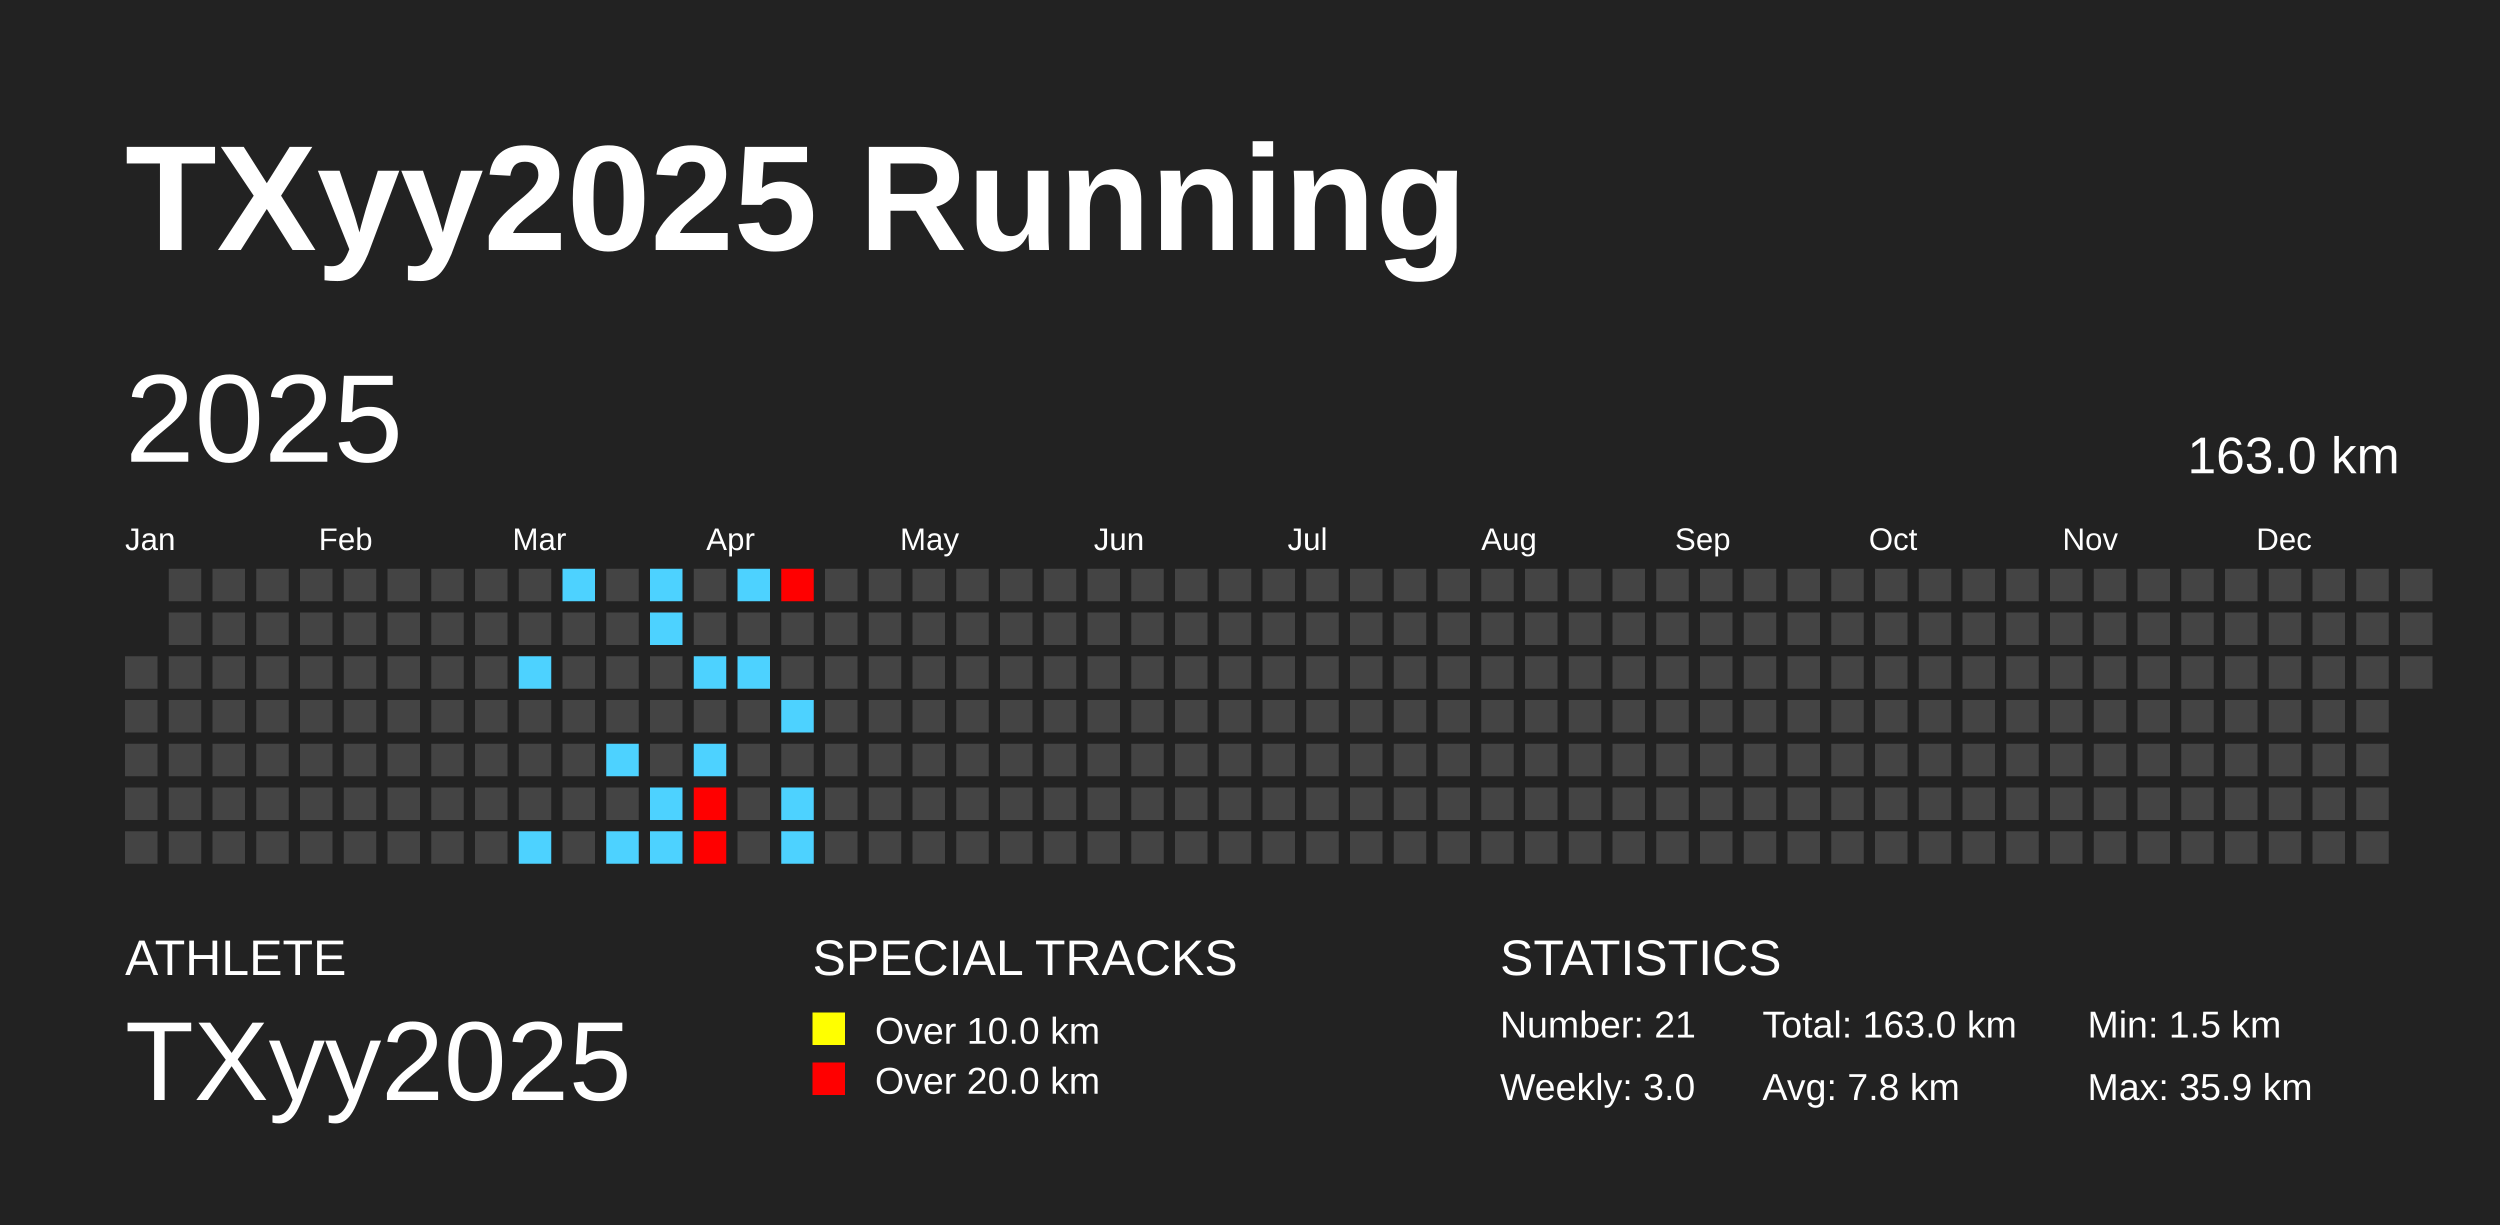
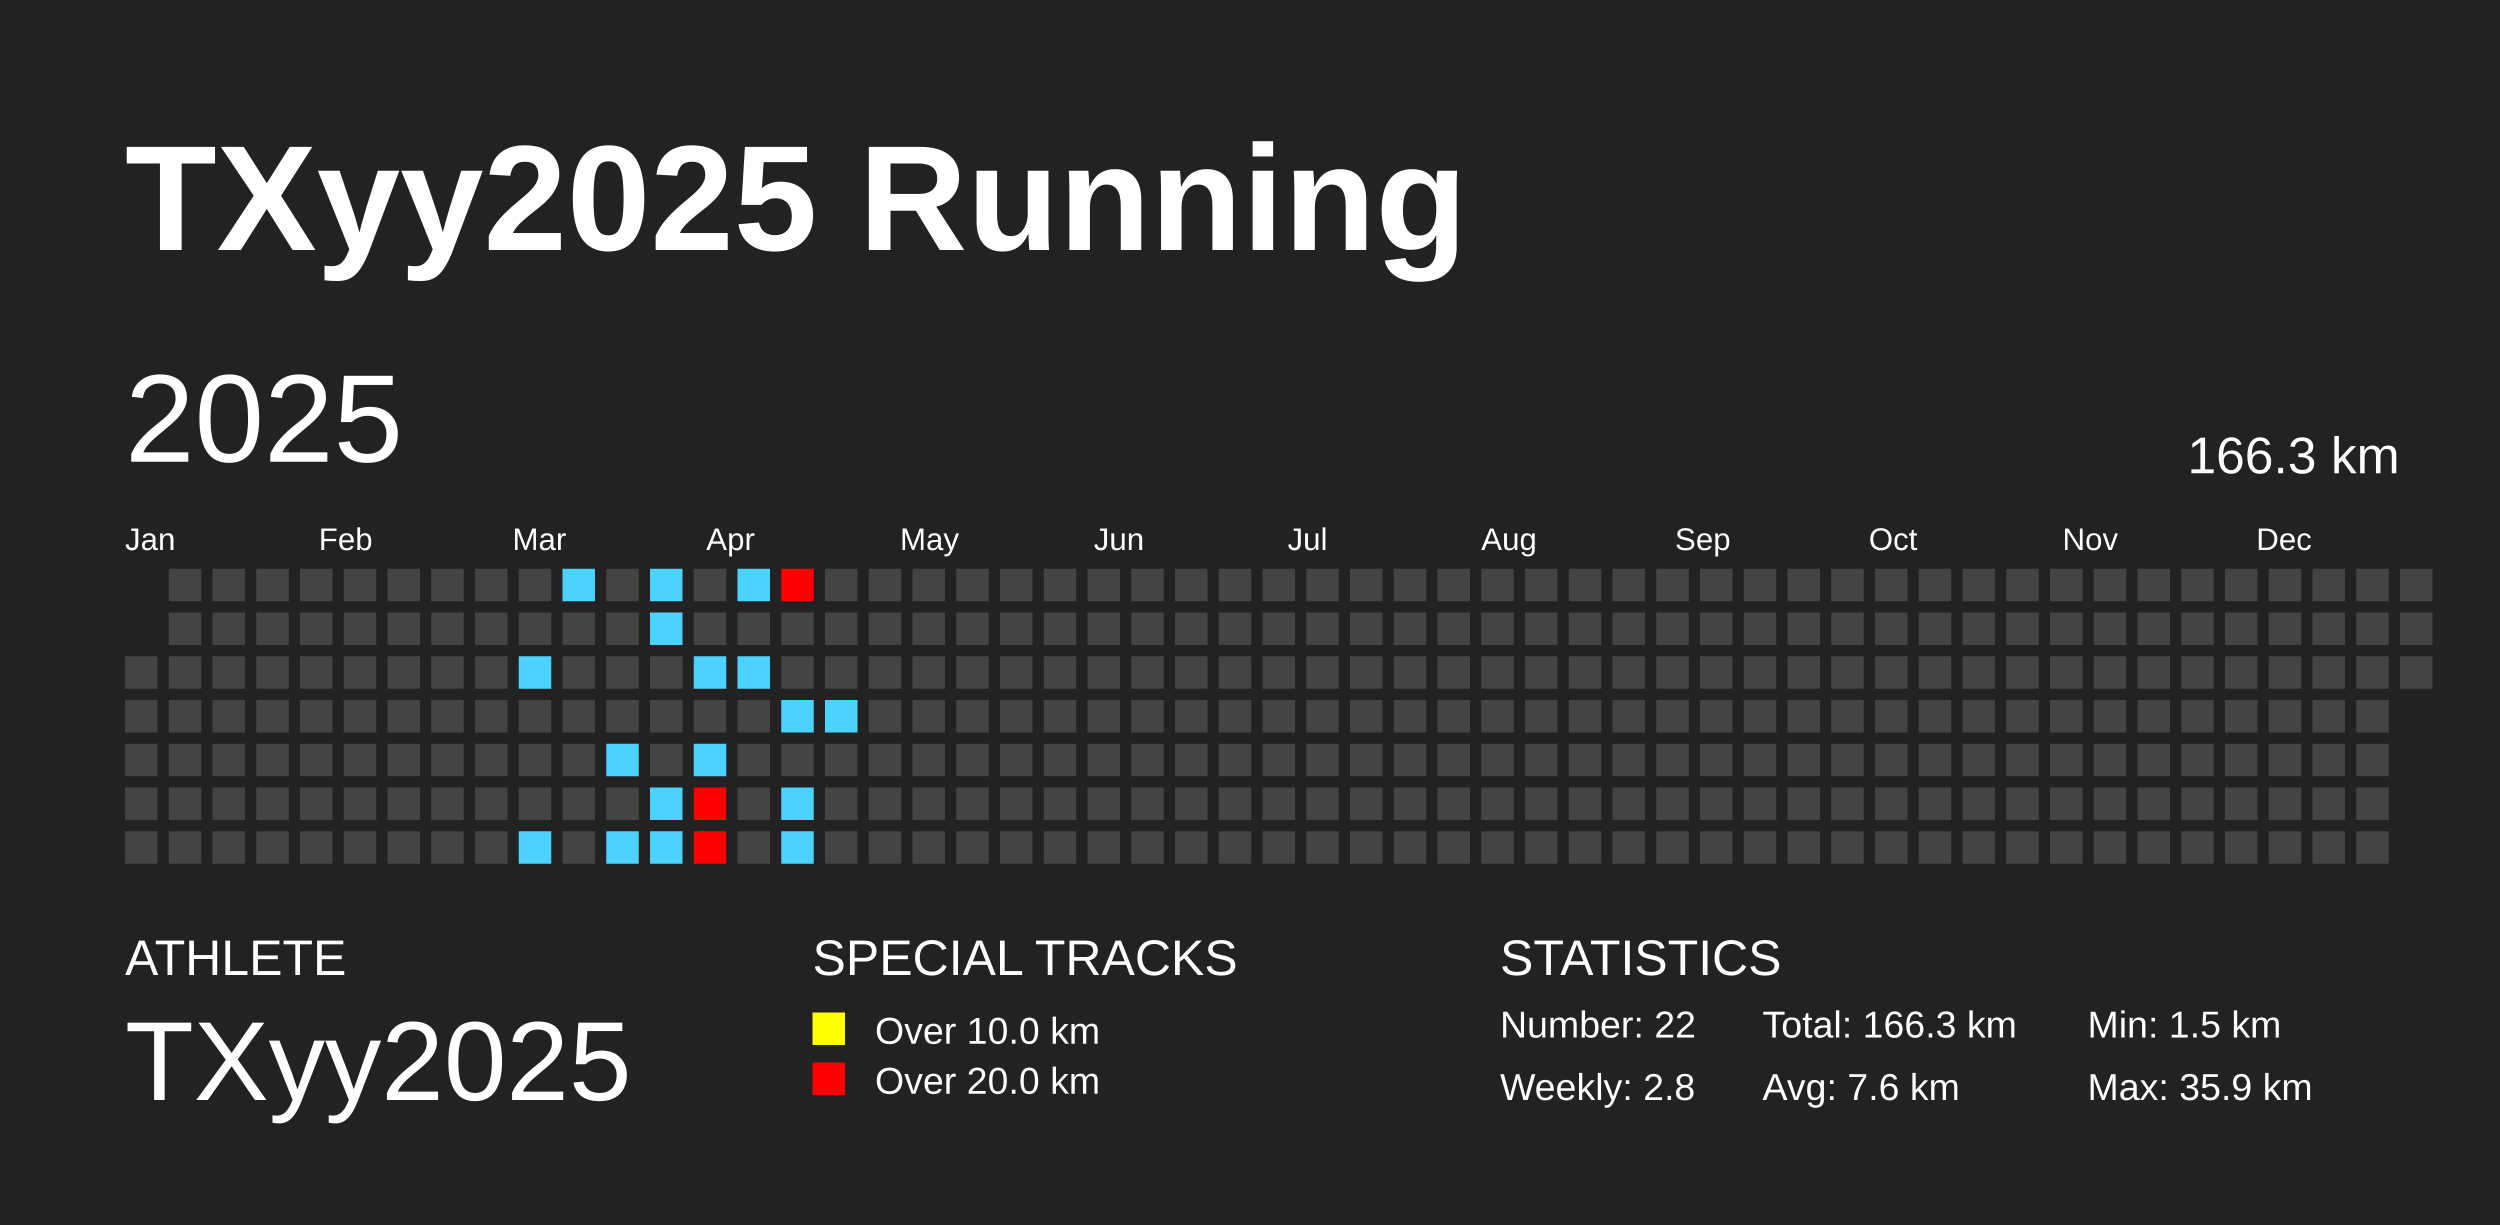
<svg xmlns="http://www.w3.org/2000/svg" baseProfile="full" height="98mm" version="1.1" viewBox="0,0,200,98" width="200mm">
  <defs />
  <rect fill="#222222" height="98" width="200" x="0" y="0" />
  <text fill="#FFFFFF" style="font-size:12px; font-family:Arial; font-weight:bold;" x="10" y="20">TXyy2025 Running</text>
  <text fill="#FFFFFF" style="font-size:4px; font-family:Arial" x="10" y="78">ATHLETE</text>
  <text fill="#FFFFFF" style="font-size:9px; font-family:Arial" x="10" y="88">TXyy2025</text>
  <text fill="#FFFFFF" style="font-size:4px; font-family:Arial" x="65" y="78">SPECIAL TRACKS</text>
  <rect fill="yellow" height="2.6" width="2.6" x="65" y="81" />
  <text fill="#FFFFFF" style="font-size:3px; font-family:Arial" x="70" y="83.5">Over 10.0 km</text>
  <rect fill="red" height="2.6" width="2.6" x="65" y="85" />
  <text fill="#FFFFFF" style="font-size:3px; font-family:Arial" x="70" y="87.5">Over 20.0 km</text>
  <text fill="#FFFFFF" style="font-size:4px; font-family:Arial" x="120" y="78">STATISTICS</text>
-   <text fill="#FFFFFF" style="font-size:3px; font-family:Arial" x="120" y="83">Number: 21</text>
-   <text fill="#FFFFFF" style="font-size:3px; font-family:Arial" x="120" y="88">Weekly: 3.0</text>
-   <text fill="#FFFFFF" style="font-size:3px; font-family:Arial" x="141" y="83">Total: 163.0 km</text>
-   <text fill="#FFFFFF" style="font-size:3px; font-family:Arial" x="141" y="88">Avg: 7.8 km</text>
+   <text fill="#FFFFFF" style="font-size:3px; font-family:Arial" x="120" y="83">Number: 22</text>
+   <text fill="#FFFFFF" style="font-size:3px; font-family:Arial" x="120" y="88">Weekly: 2.8</text>
+   <text fill="#FFFFFF" style="font-size:3px; font-family:Arial" x="141" y="83">Total: 166.3 km</text>
+   <text fill="#FFFFFF" style="font-size:3px; font-family:Arial" x="141" y="88">Avg: 7.6 km</text>
  <text fill="#FFFFFF" style="font-size:3px; font-family:Arial" x="167" y="83">Min: 1.5 km</text>
  <text fill="#FFFFFF" style="font-size:3px; font-family:Arial" x="167" y="88">Max: 35.9 km</text>
  <text dominant-baseline="hanging" fill="#FFFFFF" style="font-size:10.0px; font-family:Arial;" x="10" y="30">2025</text>
-   <text dominant-baseline="hanging" fill="#FFFFFF" style="font-size:4.125px; font-family:Arial;" x="175" y="35">163.0 km</text>
+   <text dominant-baseline="hanging" fill="#FFFFFF" style="font-size:4.125px; font-family:Arial;" x="175" y="35">166.3 km</text>
  <text fill="#FFFFFF" style="font-size:2.5px; font-family:Arial" x="10.0" y="44">Jan</text>
  <text fill="#FFFFFF" style="font-size:2.5px; font-family:Arial" x="25.5" y="44">Feb</text>
  <text fill="#FFFFFF" style="font-size:2.5px; font-family:Arial" x="41.0" y="44">Mar</text>
  <text fill="#FFFFFF" style="font-size:2.5px; font-family:Arial" x="56.5" y="44">Apr</text>
  <text fill="#FFFFFF" style="font-size:2.5px; font-family:Arial" x="72.0" y="44">May</text>
  <text fill="#FFFFFF" style="font-size:2.5px; font-family:Arial" x="87.5" y="44">Jun</text>
  <text fill="#FFFFFF" style="font-size:2.5px; font-family:Arial" x="103.0" y="44">Jul</text>
  <text fill="#FFFFFF" style="font-size:2.5px; font-family:Arial" x="118.5" y="44">Aug</text>
  <text fill="#FFFFFF" style="font-size:2.5px; font-family:Arial" x="134.0" y="44">Sep</text>
  <text fill="#FFFFFF" style="font-size:2.5px; font-family:Arial" x="149.5" y="44">Oct</text>
  <text fill="#FFFFFF" style="font-size:2.5px; font-family:Arial" x="165.0" y="44">Nov</text>
  <text fill="#FFFFFF" style="font-size:2.5px; font-family:Arial" x="180.5" y="44">Dec</text>
  <rect fill="#444444" height="2.6" width="2.6" x="10.0" y="52.5" />
  <rect fill="#444444" height="2.6" width="2.6" x="10.0" y="56.0" />
  <rect fill="#444444" height="2.6" width="2.6" x="10.0" y="59.5" />
  <rect fill="#444444" height="2.6" width="2.6" x="10.0" y="63.0" />
  <rect fill="#444444" height="2.6" width="2.6" x="10.0" y="66.5" />
  <rect fill="#444444" height="2.6" width="2.6" x="13.5" y="45.5" />
  <rect fill="#444444" height="2.6" width="2.6" x="13.5" y="49.0" />
  <rect fill="#444444" height="2.6" width="2.6" x="13.5" y="52.5" />
  <rect fill="#444444" height="2.6" width="2.6" x="13.5" y="56.0" />
  <rect fill="#444444" height="2.6" width="2.6" x="13.5" y="59.5" />
  <rect fill="#444444" height="2.6" width="2.6" x="13.5" y="63.0" />
  <rect fill="#444444" height="2.6" width="2.6" x="13.5" y="66.5" />
  <rect fill="#444444" height="2.6" width="2.6" x="17.0" y="45.5" />
  <rect fill="#444444" height="2.6" width="2.6" x="17.0" y="49.0" />
  <rect fill="#444444" height="2.6" width="2.6" x="17.0" y="52.5" />
  <rect fill="#444444" height="2.6" width="2.6" x="17.0" y="56.0" />
  <rect fill="#444444" height="2.6" width="2.6" x="17.0" y="59.5" />
  <rect fill="#444444" height="2.6" width="2.6" x="17.0" y="63.0" />
  <rect fill="#444444" height="2.6" width="2.6" x="17.0" y="66.5" />
  <rect fill="#444444" height="2.6" width="2.6" x="20.5" y="45.5" />
  <rect fill="#444444" height="2.6" width="2.6" x="20.5" y="49.0" />
  <rect fill="#444444" height="2.6" width="2.6" x="20.5" y="52.5" />
  <rect fill="#444444" height="2.6" width="2.6" x="20.5" y="56.0" />
  <rect fill="#444444" height="2.6" width="2.6" x="20.5" y="59.5" />
  <rect fill="#444444" height="2.6" width="2.6" x="20.5" y="63.0" />
  <rect fill="#444444" height="2.6" width="2.6" x="20.5" y="66.5" />
  <rect fill="#444444" height="2.6" width="2.6" x="24.0" y="45.5" />
  <rect fill="#444444" height="2.6" width="2.6" x="24.0" y="49.0" />
  <rect fill="#444444" height="2.6" width="2.6" x="24.0" y="52.5" />
  <rect fill="#444444" height="2.6" width="2.6" x="24.0" y="56.0" />
  <rect fill="#444444" height="2.6" width="2.6" x="24.0" y="59.5" />
  <rect fill="#444444" height="2.6" width="2.6" x="24.0" y="63.0" />
  <rect fill="#444444" height="2.6" width="2.6" x="24.0" y="66.5" />
  <rect fill="#444444" height="2.6" width="2.6" x="27.5" y="45.5" />
  <rect fill="#444444" height="2.6" width="2.6" x="27.5" y="49.0" />
  <rect fill="#444444" height="2.6" width="2.6" x="27.5" y="52.5" />
  <rect fill="#444444" height="2.6" width="2.6" x="27.5" y="56.0" />
  <rect fill="#444444" height="2.6" width="2.6" x="27.5" y="59.5" />
  <rect fill="#444444" height="2.6" width="2.6" x="27.5" y="63.0" />
  <rect fill="#444444" height="2.6" width="2.6" x="27.5" y="66.5" />
  <rect fill="#444444" height="2.6" width="2.6" x="31.0" y="45.5" />
  <rect fill="#444444" height="2.6" width="2.6" x="31.0" y="49.0" />
  <rect fill="#444444" height="2.6" width="2.6" x="31.0" y="52.5" />
  <rect fill="#444444" height="2.6" width="2.6" x="31.0" y="56.0" />
  <rect fill="#444444" height="2.6" width="2.6" x="31.0" y="59.5" />
  <rect fill="#444444" height="2.6" width="2.6" x="31.0" y="63.0" />
  <rect fill="#444444" height="2.6" width="2.6" x="31.0" y="66.5" />
  <rect fill="#444444" height="2.6" width="2.6" x="34.5" y="45.5" />
  <rect fill="#444444" height="2.6" width="2.6" x="34.5" y="49.0" />
  <rect fill="#444444" height="2.6" width="2.6" x="34.5" y="52.5" />
  <rect fill="#444444" height="2.6" width="2.6" x="34.5" y="56.0" />
  <rect fill="#444444" height="2.6" width="2.6" x="34.5" y="59.5" />
  <rect fill="#444444" height="2.6" width="2.6" x="34.5" y="63.0" />
  <rect fill="#444444" height="2.6" width="2.6" x="34.5" y="66.5" />
  <rect fill="#444444" height="2.6" width="2.6" x="38.0" y="45.5" />
  <rect fill="#444444" height="2.6" width="2.6" x="38.0" y="49.0" />
  <rect fill="#444444" height="2.6" width="2.6" x="38.0" y="52.5" />
  <rect fill="#444444" height="2.6" width="2.6" x="38.0" y="56.0" />
  <rect fill="#444444" height="2.6" width="2.6" x="38.0" y="59.5" />
  <rect fill="#444444" height="2.6" width="2.6" x="38.0" y="63.0" />
  <rect fill="#444444" height="2.6" width="2.6" x="38.0" y="66.5" />
  <rect fill="#444444" height="2.6" width="2.6" x="41.5" y="45.5" />
  <rect fill="#444444" height="2.6" width="2.6" x="41.5" y="49.0" />
  <rect fill="#4dd2ff" height="2.6" width="2.6" x="41.5" y="52.5" />
  <rect fill="#444444" height="2.6" width="2.6" x="41.5" y="56.0" />
  <rect fill="#444444" height="2.6" width="2.6" x="41.5" y="59.5" />
  <rect fill="#444444" height="2.6" width="2.6" x="41.5" y="63.0" />
  <rect fill="#4dd2ff" height="2.6" width="2.6" x="41.5" y="66.5" />
  <rect fill="#4dd2ff" height="2.6" width="2.6" x="45.0" y="45.5" />
  <rect fill="#444444" height="2.6" width="2.6" x="45.0" y="49.0" />
  <rect fill="#444444" height="2.6" width="2.6" x="45.0" y="52.5" />
  <rect fill="#444444" height="2.6" width="2.6" x="45.0" y="56.0" />
  <rect fill="#444444" height="2.6" width="2.6" x="45.0" y="59.5" />
  <rect fill="#444444" height="2.6" width="2.6" x="45.0" y="63.0" />
  <rect fill="#444444" height="2.6" width="2.6" x="45.0" y="66.5" />
  <rect fill="#444444" height="2.6" width="2.6" x="48.5" y="45.5" />
  <rect fill="#444444" height="2.6" width="2.6" x="48.5" y="49.0" />
  <rect fill="#444444" height="2.6" width="2.6" x="48.5" y="52.5" />
  <rect fill="#444444" height="2.6" width="2.6" x="48.5" y="56.0" />
  <rect fill="#4dd2ff" height="2.6" width="2.6" x="48.5" y="59.5" />
  <rect fill="#444444" height="2.6" width="2.6" x="48.5" y="63.0" />
  <rect fill="#4dd2ff" height="2.6" width="2.6" x="48.5" y="66.5" />
  <rect fill="#4dd2ff" height="2.6" width="2.6" x="52.0" y="45.5" />
  <rect fill="#4dd2ff" height="2.6" width="2.6" x="52.0" y="49.0" />
  <rect fill="#444444" height="2.6" width="2.6" x="52.0" y="52.5" />
  <rect fill="#444444" height="2.6" width="2.6" x="52.0" y="56.0" />
  <rect fill="#444444" height="2.6" width="2.6" x="52.0" y="59.5" />
  <rect fill="#4dd2ff" height="2.6" width="2.6" x="52.0" y="63.0" />
  <rect fill="#4dd2ff" height="2.6" width="2.6" x="52.0" y="66.5" />
  <rect fill="#444444" height="2.6" width="2.6" x="55.5" y="45.5" />
  <rect fill="#444444" height="2.6" width="2.6" x="55.5" y="49.0" />
  <rect fill="#4dd2ff" height="2.6" width="2.6" x="55.5" y="52.5" />
  <rect fill="#444444" height="2.6" width="2.6" x="55.5" y="56.0" />
  <rect fill="#4dd2ff" height="2.6" width="2.6" x="55.5" y="59.5" />
  <rect fill="red" height="2.6" width="2.6" x="55.5" y="63.0" />
  <rect fill="red" height="2.6" width="2.6" x="55.5" y="66.5" />
  <rect fill="#4dd2ff" height="2.6" width="2.6" x="59.0" y="45.5" />
  <rect fill="#444444" height="2.6" width="2.6" x="59.0" y="49.0" />
  <rect fill="#4dd2ff" height="2.6" width="2.6" x="59.0" y="52.5" />
  <rect fill="#444444" height="2.6" width="2.6" x="59.0" y="56.0" />
  <rect fill="#444444" height="2.6" width="2.6" x="59.0" y="59.5" />
  <rect fill="#444444" height="2.6" width="2.6" x="59.0" y="63.0" />
  <rect fill="#444444" height="2.6" width="2.6" x="59.0" y="66.5" />
  <rect fill="red" height="2.6" width="2.6" x="62.5" y="45.5" />
  <rect fill="#444444" height="2.6" width="2.6" x="62.5" y="49.0" />
  <rect fill="#444444" height="2.6" width="2.6" x="62.5" y="52.5" />
  <rect fill="#4dd2ff" height="2.6" width="2.6" x="62.5" y="56.0" />
  <rect fill="#444444" height="2.6" width="2.6" x="62.5" y="59.5" />
  <rect fill="#4dd2ff" height="2.6" width="2.6" x="62.5" y="63.0" />
  <rect fill="#4dd2ff" height="2.6" width="2.6" x="62.5" y="66.5" />
  <rect fill="#444444" height="2.6" width="2.6" x="66.0" y="45.5" />
  <rect fill="#444444" height="2.6" width="2.6" x="66.0" y="49.0" />
  <rect fill="#444444" height="2.6" width="2.6" x="66.0" y="52.5" />
-   <rect fill="#444444" height="2.6" width="2.6" x="66.0" y="56.0" />
+   <rect fill="#4dd2ff" height="2.6" width="2.6" x="66.0" y="56.0" />
  <rect fill="#444444" height="2.6" width="2.6" x="66.0" y="59.5" />
  <rect fill="#444444" height="2.6" width="2.6" x="66.0" y="63.0" />
  <rect fill="#444444" height="2.6" width="2.6" x="66.0" y="66.5" />
  <rect fill="#444444" height="2.6" width="2.6" x="69.5" y="45.5" />
  <rect fill="#444444" height="2.6" width="2.6" x="69.5" y="49.0" />
  <rect fill="#444444" height="2.6" width="2.6" x="69.5" y="52.5" />
  <rect fill="#444444" height="2.6" width="2.6" x="69.5" y="56.0" />
  <rect fill="#444444" height="2.6" width="2.6" x="69.5" y="59.5" />
  <rect fill="#444444" height="2.6" width="2.6" x="69.5" y="63.0" />
  <rect fill="#444444" height="2.6" width="2.6" x="69.5" y="66.5" />
  <rect fill="#444444" height="2.6" width="2.6" x="73.0" y="45.5" />
  <rect fill="#444444" height="2.6" width="2.6" x="73.0" y="49.0" />
  <rect fill="#444444" height="2.6" width="2.6" x="73.0" y="52.5" />
  <rect fill="#444444" height="2.6" width="2.6" x="73.0" y="56.0" />
  <rect fill="#444444" height="2.6" width="2.6" x="73.0" y="59.5" />
  <rect fill="#444444" height="2.6" width="2.6" x="73.0" y="63.0" />
  <rect fill="#444444" height="2.6" width="2.6" x="73.0" y="66.5" />
  <rect fill="#444444" height="2.6" width="2.6" x="76.5" y="45.5" />
  <rect fill="#444444" height="2.6" width="2.6" x="76.5" y="49.0" />
  <rect fill="#444444" height="2.6" width="2.6" x="76.5" y="52.5" />
  <rect fill="#444444" height="2.6" width="2.6" x="76.5" y="56.0" />
  <rect fill="#444444" height="2.6" width="2.6" x="76.5" y="59.5" />
  <rect fill="#444444" height="2.6" width="2.6" x="76.5" y="63.0" />
  <rect fill="#444444" height="2.6" width="2.6" x="76.5" y="66.5" />
  <rect fill="#444444" height="2.6" width="2.6" x="80.0" y="45.5" />
  <rect fill="#444444" height="2.6" width="2.6" x="80.0" y="49.0" />
  <rect fill="#444444" height="2.6" width="2.6" x="80.0" y="52.5" />
  <rect fill="#444444" height="2.6" width="2.6" x="80.0" y="56.0" />
  <rect fill="#444444" height="2.6" width="2.6" x="80.0" y="59.5" />
  <rect fill="#444444" height="2.6" width="2.6" x="80.0" y="63.0" />
  <rect fill="#444444" height="2.6" width="2.6" x="80.0" y="66.5" />
  <rect fill="#444444" height="2.6" width="2.6" x="83.5" y="45.5" />
  <rect fill="#444444" height="2.6" width="2.6" x="83.5" y="49.0" />
  <rect fill="#444444" height="2.6" width="2.6" x="83.5" y="52.5" />
  <rect fill="#444444" height="2.6" width="2.6" x="83.5" y="56.0" />
  <rect fill="#444444" height="2.6" width="2.6" x="83.5" y="59.5" />
  <rect fill="#444444" height="2.6" width="2.6" x="83.5" y="63.0" />
  <rect fill="#444444" height="2.6" width="2.6" x="83.5" y="66.5" />
  <rect fill="#444444" height="2.6" width="2.6" x="87.0" y="45.5" />
  <rect fill="#444444" height="2.6" width="2.6" x="87.0" y="49.0" />
  <rect fill="#444444" height="2.6" width="2.6" x="87.0" y="52.5" />
  <rect fill="#444444" height="2.6" width="2.6" x="87.0" y="56.0" />
  <rect fill="#444444" height="2.6" width="2.6" x="87.0" y="59.5" />
  <rect fill="#444444" height="2.6" width="2.6" x="87.0" y="63.0" />
  <rect fill="#444444" height="2.6" width="2.6" x="87.0" y="66.5" />
  <rect fill="#444444" height="2.6" width="2.6" x="90.5" y="45.5" />
  <rect fill="#444444" height="2.6" width="2.6" x="90.5" y="49.0" />
  <rect fill="#444444" height="2.6" width="2.6" x="90.5" y="52.5" />
  <rect fill="#444444" height="2.6" width="2.6" x="90.5" y="56.0" />
  <rect fill="#444444" height="2.6" width="2.6" x="90.5" y="59.5" />
  <rect fill="#444444" height="2.6" width="2.6" x="90.5" y="63.0" />
  <rect fill="#444444" height="2.6" width="2.6" x="90.5" y="66.5" />
  <rect fill="#444444" height="2.6" width="2.6" x="94.0" y="45.5" />
  <rect fill="#444444" height="2.6" width="2.6" x="94.0" y="49.0" />
  <rect fill="#444444" height="2.6" width="2.6" x="94.0" y="52.5" />
  <rect fill="#444444" height="2.6" width="2.6" x="94.0" y="56.0" />
  <rect fill="#444444" height="2.6" width="2.6" x="94.0" y="59.5" />
  <rect fill="#444444" height="2.6" width="2.6" x="94.0" y="63.0" />
  <rect fill="#444444" height="2.6" width="2.6" x="94.0" y="66.5" />
  <rect fill="#444444" height="2.6" width="2.6" x="97.5" y="45.5" />
  <rect fill="#444444" height="2.6" width="2.6" x="97.5" y="49.0" />
  <rect fill="#444444" height="2.6" width="2.6" x="97.5" y="52.5" />
  <rect fill="#444444" height="2.6" width="2.6" x="97.5" y="56.0" />
  <rect fill="#444444" height="2.6" width="2.6" x="97.5" y="59.5" />
  <rect fill="#444444" height="2.6" width="2.6" x="97.5" y="63.0" />
  <rect fill="#444444" height="2.6" width="2.6" x="97.5" y="66.5" />
  <rect fill="#444444" height="2.6" width="2.6" x="101.0" y="45.5" />
  <rect fill="#444444" height="2.6" width="2.6" x="101.0" y="49.0" />
  <rect fill="#444444" height="2.6" width="2.6" x="101.0" y="52.5" />
  <rect fill="#444444" height="2.6" width="2.6" x="101.0" y="56.0" />
  <rect fill="#444444" height="2.6" width="2.6" x="101.0" y="59.5" />
  <rect fill="#444444" height="2.6" width="2.6" x="101.0" y="63.0" />
  <rect fill="#444444" height="2.6" width="2.6" x="101.0" y="66.5" />
  <rect fill="#444444" height="2.6" width="2.6" x="104.5" y="45.5" />
  <rect fill="#444444" height="2.6" width="2.6" x="104.5" y="49.0" />
  <rect fill="#444444" height="2.6" width="2.6" x="104.5" y="52.5" />
  <rect fill="#444444" height="2.6" width="2.6" x="104.5" y="56.0" />
  <rect fill="#444444" height="2.6" width="2.6" x="104.5" y="59.5" />
  <rect fill="#444444" height="2.6" width="2.6" x="104.5" y="63.0" />
  <rect fill="#444444" height="2.6" width="2.6" x="104.5" y="66.5" />
  <rect fill="#444444" height="2.6" width="2.6" x="108.0" y="45.5" />
  <rect fill="#444444" height="2.6" width="2.6" x="108.0" y="49.0" />
  <rect fill="#444444" height="2.6" width="2.6" x="108.0" y="52.5" />
  <rect fill="#444444" height="2.6" width="2.6" x="108.0" y="56.0" />
  <rect fill="#444444" height="2.6" width="2.6" x="108.0" y="59.5" />
  <rect fill="#444444" height="2.6" width="2.6" x="108.0" y="63.0" />
  <rect fill="#444444" height="2.6" width="2.6" x="108.0" y="66.5" />
  <rect fill="#444444" height="2.6" width="2.6" x="111.5" y="45.5" />
  <rect fill="#444444" height="2.6" width="2.6" x="111.5" y="49.0" />
  <rect fill="#444444" height="2.6" width="2.6" x="111.5" y="52.5" />
  <rect fill="#444444" height="2.6" width="2.6" x="111.5" y="56.0" />
  <rect fill="#444444" height="2.6" width="2.6" x="111.5" y="59.5" />
  <rect fill="#444444" height="2.6" width="2.6" x="111.5" y="63.0" />
  <rect fill="#444444" height="2.6" width="2.6" x="111.5" y="66.5" />
  <rect fill="#444444" height="2.6" width="2.6" x="115.0" y="45.5" />
  <rect fill="#444444" height="2.6" width="2.6" x="115.0" y="49.0" />
  <rect fill="#444444" height="2.6" width="2.6" x="115.0" y="52.5" />
  <rect fill="#444444" height="2.6" width="2.6" x="115.0" y="56.0" />
  <rect fill="#444444" height="2.6" width="2.6" x="115.0" y="59.5" />
  <rect fill="#444444" height="2.6" width="2.6" x="115.0" y="63.0" />
  <rect fill="#444444" height="2.6" width="2.6" x="115.0" y="66.5" />
  <rect fill="#444444" height="2.6" width="2.6" x="118.5" y="45.5" />
  <rect fill="#444444" height="2.6" width="2.6" x="118.5" y="49.0" />
  <rect fill="#444444" height="2.6" width="2.6" x="118.5" y="52.5" />
  <rect fill="#444444" height="2.6" width="2.6" x="118.5" y="56.0" />
  <rect fill="#444444" height="2.6" width="2.6" x="118.5" y="59.5" />
  <rect fill="#444444" height="2.6" width="2.6" x="118.5" y="63.0" />
  <rect fill="#444444" height="2.6" width="2.6" x="118.5" y="66.5" />
  <rect fill="#444444" height="2.6" width="2.6" x="122.0" y="45.5" />
  <rect fill="#444444" height="2.6" width="2.6" x="122.0" y="49.0" />
  <rect fill="#444444" height="2.6" width="2.6" x="122.0" y="52.5" />
  <rect fill="#444444" height="2.6" width="2.6" x="122.0" y="56.0" />
  <rect fill="#444444" height="2.6" width="2.6" x="122.0" y="59.5" />
  <rect fill="#444444" height="2.6" width="2.6" x="122.0" y="63.0" />
  <rect fill="#444444" height="2.6" width="2.6" x="122.0" y="66.5" />
  <rect fill="#444444" height="2.6" width="2.6" x="125.5" y="45.5" />
  <rect fill="#444444" height="2.6" width="2.6" x="125.5" y="49.0" />
  <rect fill="#444444" height="2.6" width="2.6" x="125.5" y="52.5" />
  <rect fill="#444444" height="2.6" width="2.6" x="125.5" y="56.0" />
  <rect fill="#444444" height="2.6" width="2.6" x="125.5" y="59.5" />
  <rect fill="#444444" height="2.6" width="2.6" x="125.5" y="63.0" />
  <rect fill="#444444" height="2.6" width="2.6" x="125.5" y="66.5" />
  <rect fill="#444444" height="2.6" width="2.6" x="129.0" y="45.5" />
  <rect fill="#444444" height="2.6" width="2.6" x="129.0" y="49.0" />
  <rect fill="#444444" height="2.6" width="2.6" x="129.0" y="52.5" />
  <rect fill="#444444" height="2.6" width="2.6" x="129.0" y="56.0" />
  <rect fill="#444444" height="2.6" width="2.6" x="129.0" y="59.5" />
  <rect fill="#444444" height="2.6" width="2.6" x="129.0" y="63.0" />
  <rect fill="#444444" height="2.6" width="2.6" x="129.0" y="66.5" />
  <rect fill="#444444" height="2.6" width="2.6" x="132.5" y="45.5" />
  <rect fill="#444444" height="2.6" width="2.6" x="132.5" y="49.0" />
  <rect fill="#444444" height="2.6" width="2.6" x="132.5" y="52.5" />
  <rect fill="#444444" height="2.6" width="2.6" x="132.5" y="56.0" />
  <rect fill="#444444" height="2.6" width="2.6" x="132.5" y="59.5" />
  <rect fill="#444444" height="2.6" width="2.6" x="132.5" y="63.0" />
  <rect fill="#444444" height="2.6" width="2.6" x="132.5" y="66.5" />
  <rect fill="#444444" height="2.6" width="2.6" x="136.0" y="45.5" />
  <rect fill="#444444" height="2.6" width="2.6" x="136.0" y="49.0" />
  <rect fill="#444444" height="2.6" width="2.6" x="136.0" y="52.5" />
  <rect fill="#444444" height="2.6" width="2.6" x="136.0" y="56.0" />
  <rect fill="#444444" height="2.6" width="2.6" x="136.0" y="59.5" />
  <rect fill="#444444" height="2.6" width="2.6" x="136.0" y="63.0" />
  <rect fill="#444444" height="2.6" width="2.6" x="136.0" y="66.5" />
  <rect fill="#444444" height="2.6" width="2.6" x="139.5" y="45.5" />
  <rect fill="#444444" height="2.6" width="2.6" x="139.5" y="49.0" />
  <rect fill="#444444" height="2.6" width="2.6" x="139.5" y="52.5" />
  <rect fill="#444444" height="2.6" width="2.6" x="139.5" y="56.0" />
  <rect fill="#444444" height="2.6" width="2.6" x="139.5" y="59.5" />
  <rect fill="#444444" height="2.6" width="2.6" x="139.5" y="63.0" />
  <rect fill="#444444" height="2.6" width="2.6" x="139.5" y="66.5" />
  <rect fill="#444444" height="2.6" width="2.6" x="143.0" y="45.5" />
  <rect fill="#444444" height="2.6" width="2.6" x="143.0" y="49.0" />
  <rect fill="#444444" height="2.6" width="2.6" x="143.0" y="52.5" />
  <rect fill="#444444" height="2.6" width="2.6" x="143.0" y="56.0" />
  <rect fill="#444444" height="2.6" width="2.6" x="143.0" y="59.5" />
  <rect fill="#444444" height="2.6" width="2.6" x="143.0" y="63.0" />
  <rect fill="#444444" height="2.6" width="2.6" x="143.0" y="66.5" />
  <rect fill="#444444" height="2.6" width="2.6" x="146.5" y="45.5" />
  <rect fill="#444444" height="2.6" width="2.6" x="146.5" y="49.0" />
  <rect fill="#444444" height="2.6" width="2.6" x="146.5" y="52.5" />
  <rect fill="#444444" height="2.6" width="2.6" x="146.5" y="56.0" />
  <rect fill="#444444" height="2.6" width="2.6" x="146.5" y="59.5" />
  <rect fill="#444444" height="2.6" width="2.6" x="146.5" y="63.0" />
  <rect fill="#444444" height="2.6" width="2.6" x="146.5" y="66.5" />
  <rect fill="#444444" height="2.6" width="2.6" x="150.0" y="45.5" />
  <rect fill="#444444" height="2.6" width="2.6" x="150.0" y="49.0" />
  <rect fill="#444444" height="2.6" width="2.6" x="150.0" y="52.5" />
  <rect fill="#444444" height="2.6" width="2.6" x="150.0" y="56.0" />
  <rect fill="#444444" height="2.6" width="2.6" x="150.0" y="59.5" />
  <rect fill="#444444" height="2.6" width="2.6" x="150.0" y="63.0" />
  <rect fill="#444444" height="2.6" width="2.6" x="150.0" y="66.5" />
  <rect fill="#444444" height="2.6" width="2.6" x="153.5" y="45.5" />
  <rect fill="#444444" height="2.6" width="2.6" x="153.5" y="49.0" />
  <rect fill="#444444" height="2.6" width="2.6" x="153.5" y="52.5" />
  <rect fill="#444444" height="2.6" width="2.6" x="153.5" y="56.0" />
  <rect fill="#444444" height="2.6" width="2.6" x="153.5" y="59.5" />
  <rect fill="#444444" height="2.6" width="2.6" x="153.5" y="63.0" />
  <rect fill="#444444" height="2.6" width="2.6" x="153.5" y="66.5" />
  <rect fill="#444444" height="2.6" width="2.6" x="157.0" y="45.5" />
  <rect fill="#444444" height="2.6" width="2.6" x="157.0" y="49.0" />
  <rect fill="#444444" height="2.6" width="2.6" x="157.0" y="52.5" />
  <rect fill="#444444" height="2.6" width="2.6" x="157.0" y="56.0" />
  <rect fill="#444444" height="2.6" width="2.6" x="157.0" y="59.5" />
  <rect fill="#444444" height="2.6" width="2.6" x="157.0" y="63.0" />
  <rect fill="#444444" height="2.6" width="2.6" x="157.0" y="66.5" />
  <rect fill="#444444" height="2.6" width="2.6" x="160.5" y="45.5" />
  <rect fill="#444444" height="2.6" width="2.6" x="160.5" y="49.0" />
  <rect fill="#444444" height="2.6" width="2.6" x="160.5" y="52.5" />
  <rect fill="#444444" height="2.6" width="2.6" x="160.5" y="56.0" />
  <rect fill="#444444" height="2.6" width="2.6" x="160.5" y="59.5" />
  <rect fill="#444444" height="2.6" width="2.6" x="160.5" y="63.0" />
  <rect fill="#444444" height="2.6" width="2.6" x="160.5" y="66.5" />
  <rect fill="#444444" height="2.6" width="2.6" x="164.0" y="45.5" />
  <rect fill="#444444" height="2.6" width="2.6" x="164.0" y="49.0" />
  <rect fill="#444444" height="2.6" width="2.6" x="164.0" y="52.5" />
  <rect fill="#444444" height="2.6" width="2.6" x="164.0" y="56.0" />
  <rect fill="#444444" height="2.6" width="2.6" x="164.0" y="59.5" />
  <rect fill="#444444" height="2.6" width="2.6" x="164.0" y="63.0" />
  <rect fill="#444444" height="2.6" width="2.6" x="164.0" y="66.5" />
  <rect fill="#444444" height="2.6" width="2.6" x="167.5" y="45.5" />
  <rect fill="#444444" height="2.6" width="2.6" x="167.5" y="49.0" />
  <rect fill="#444444" height="2.6" width="2.6" x="167.5" y="52.5" />
  <rect fill="#444444" height="2.6" width="2.6" x="167.5" y="56.0" />
  <rect fill="#444444" height="2.6" width="2.6" x="167.5" y="59.5" />
  <rect fill="#444444" height="2.6" width="2.6" x="167.5" y="63.0" />
  <rect fill="#444444" height="2.6" width="2.6" x="167.5" y="66.5" />
  <rect fill="#444444" height="2.6" width="2.6" x="171.0" y="45.5" />
  <rect fill="#444444" height="2.6" width="2.6" x="171.0" y="49.0" />
  <rect fill="#444444" height="2.6" width="2.6" x="171.0" y="52.5" />
  <rect fill="#444444" height="2.6" width="2.6" x="171.0" y="56.0" />
  <rect fill="#444444" height="2.6" width="2.6" x="171.0" y="59.5" />
  <rect fill="#444444" height="2.6" width="2.6" x="171.0" y="63.0" />
  <rect fill="#444444" height="2.6" width="2.6" x="171.0" y="66.5" />
  <rect fill="#444444" height="2.6" width="2.6" x="174.5" y="45.5" />
  <rect fill="#444444" height="2.6" width="2.6" x="174.5" y="49.0" />
  <rect fill="#444444" height="2.6" width="2.6" x="174.5" y="52.5" />
  <rect fill="#444444" height="2.6" width="2.6" x="174.5" y="56.0" />
  <rect fill="#444444" height="2.6" width="2.6" x="174.5" y="59.5" />
  <rect fill="#444444" height="2.6" width="2.6" x="174.5" y="63.0" />
  <rect fill="#444444" height="2.6" width="2.6" x="174.5" y="66.5" />
  <rect fill="#444444" height="2.6" width="2.6" x="178.0" y="45.5" />
  <rect fill="#444444" height="2.6" width="2.6" x="178.0" y="49.0" />
  <rect fill="#444444" height="2.6" width="2.6" x="178.0" y="52.5" />
  <rect fill="#444444" height="2.6" width="2.6" x="178.0" y="56.0" />
  <rect fill="#444444" height="2.6" width="2.6" x="178.0" y="59.5" />
  <rect fill="#444444" height="2.6" width="2.6" x="178.0" y="63.0" />
  <rect fill="#444444" height="2.6" width="2.6" x="178.0" y="66.5" />
  <rect fill="#444444" height="2.6" width="2.6" x="181.5" y="45.5" />
  <rect fill="#444444" height="2.6" width="2.6" x="181.5" y="49.0" />
  <rect fill="#444444" height="2.6" width="2.6" x="181.5" y="52.5" />
  <rect fill="#444444" height="2.6" width="2.6" x="181.5" y="56.0" />
  <rect fill="#444444" height="2.6" width="2.6" x="181.5" y="59.5" />
  <rect fill="#444444" height="2.6" width="2.6" x="181.5" y="63.0" />
  <rect fill="#444444" height="2.6" width="2.6" x="181.5" y="66.5" />
  <rect fill="#444444" height="2.6" width="2.6" x="185.0" y="45.5" />
  <rect fill="#444444" height="2.6" width="2.6" x="185.0" y="49.0" />
  <rect fill="#444444" height="2.6" width="2.6" x="185.0" y="52.5" />
  <rect fill="#444444" height="2.6" width="2.6" x="185.0" y="56.0" />
  <rect fill="#444444" height="2.6" width="2.6" x="185.0" y="59.5" />
  <rect fill="#444444" height="2.6" width="2.6" x="185.0" y="63.0" />
  <rect fill="#444444" height="2.6" width="2.6" x="185.0" y="66.5" />
  <rect fill="#444444" height="2.6" width="2.6" x="188.5" y="45.5" />
  <rect fill="#444444" height="2.6" width="2.6" x="188.5" y="49.0" />
  <rect fill="#444444" height="2.6" width="2.6" x="188.5" y="52.5" />
  <rect fill="#444444" height="2.6" width="2.6" x="188.5" y="56.0" />
  <rect fill="#444444" height="2.6" width="2.6" x="188.5" y="59.5" />
  <rect fill="#444444" height="2.6" width="2.6" x="188.5" y="63.0" />
  <rect fill="#444444" height="2.6" width="2.6" x="188.5" y="66.5" />
  <rect fill="#444444" height="2.6" width="2.6" x="192.0" y="45.5" />
  <rect fill="#444444" height="2.6" width="2.6" x="192.0" y="49.0" />
  <rect fill="#444444" height="2.6" width="2.6" x="192.0" y="52.5" />
</svg>
